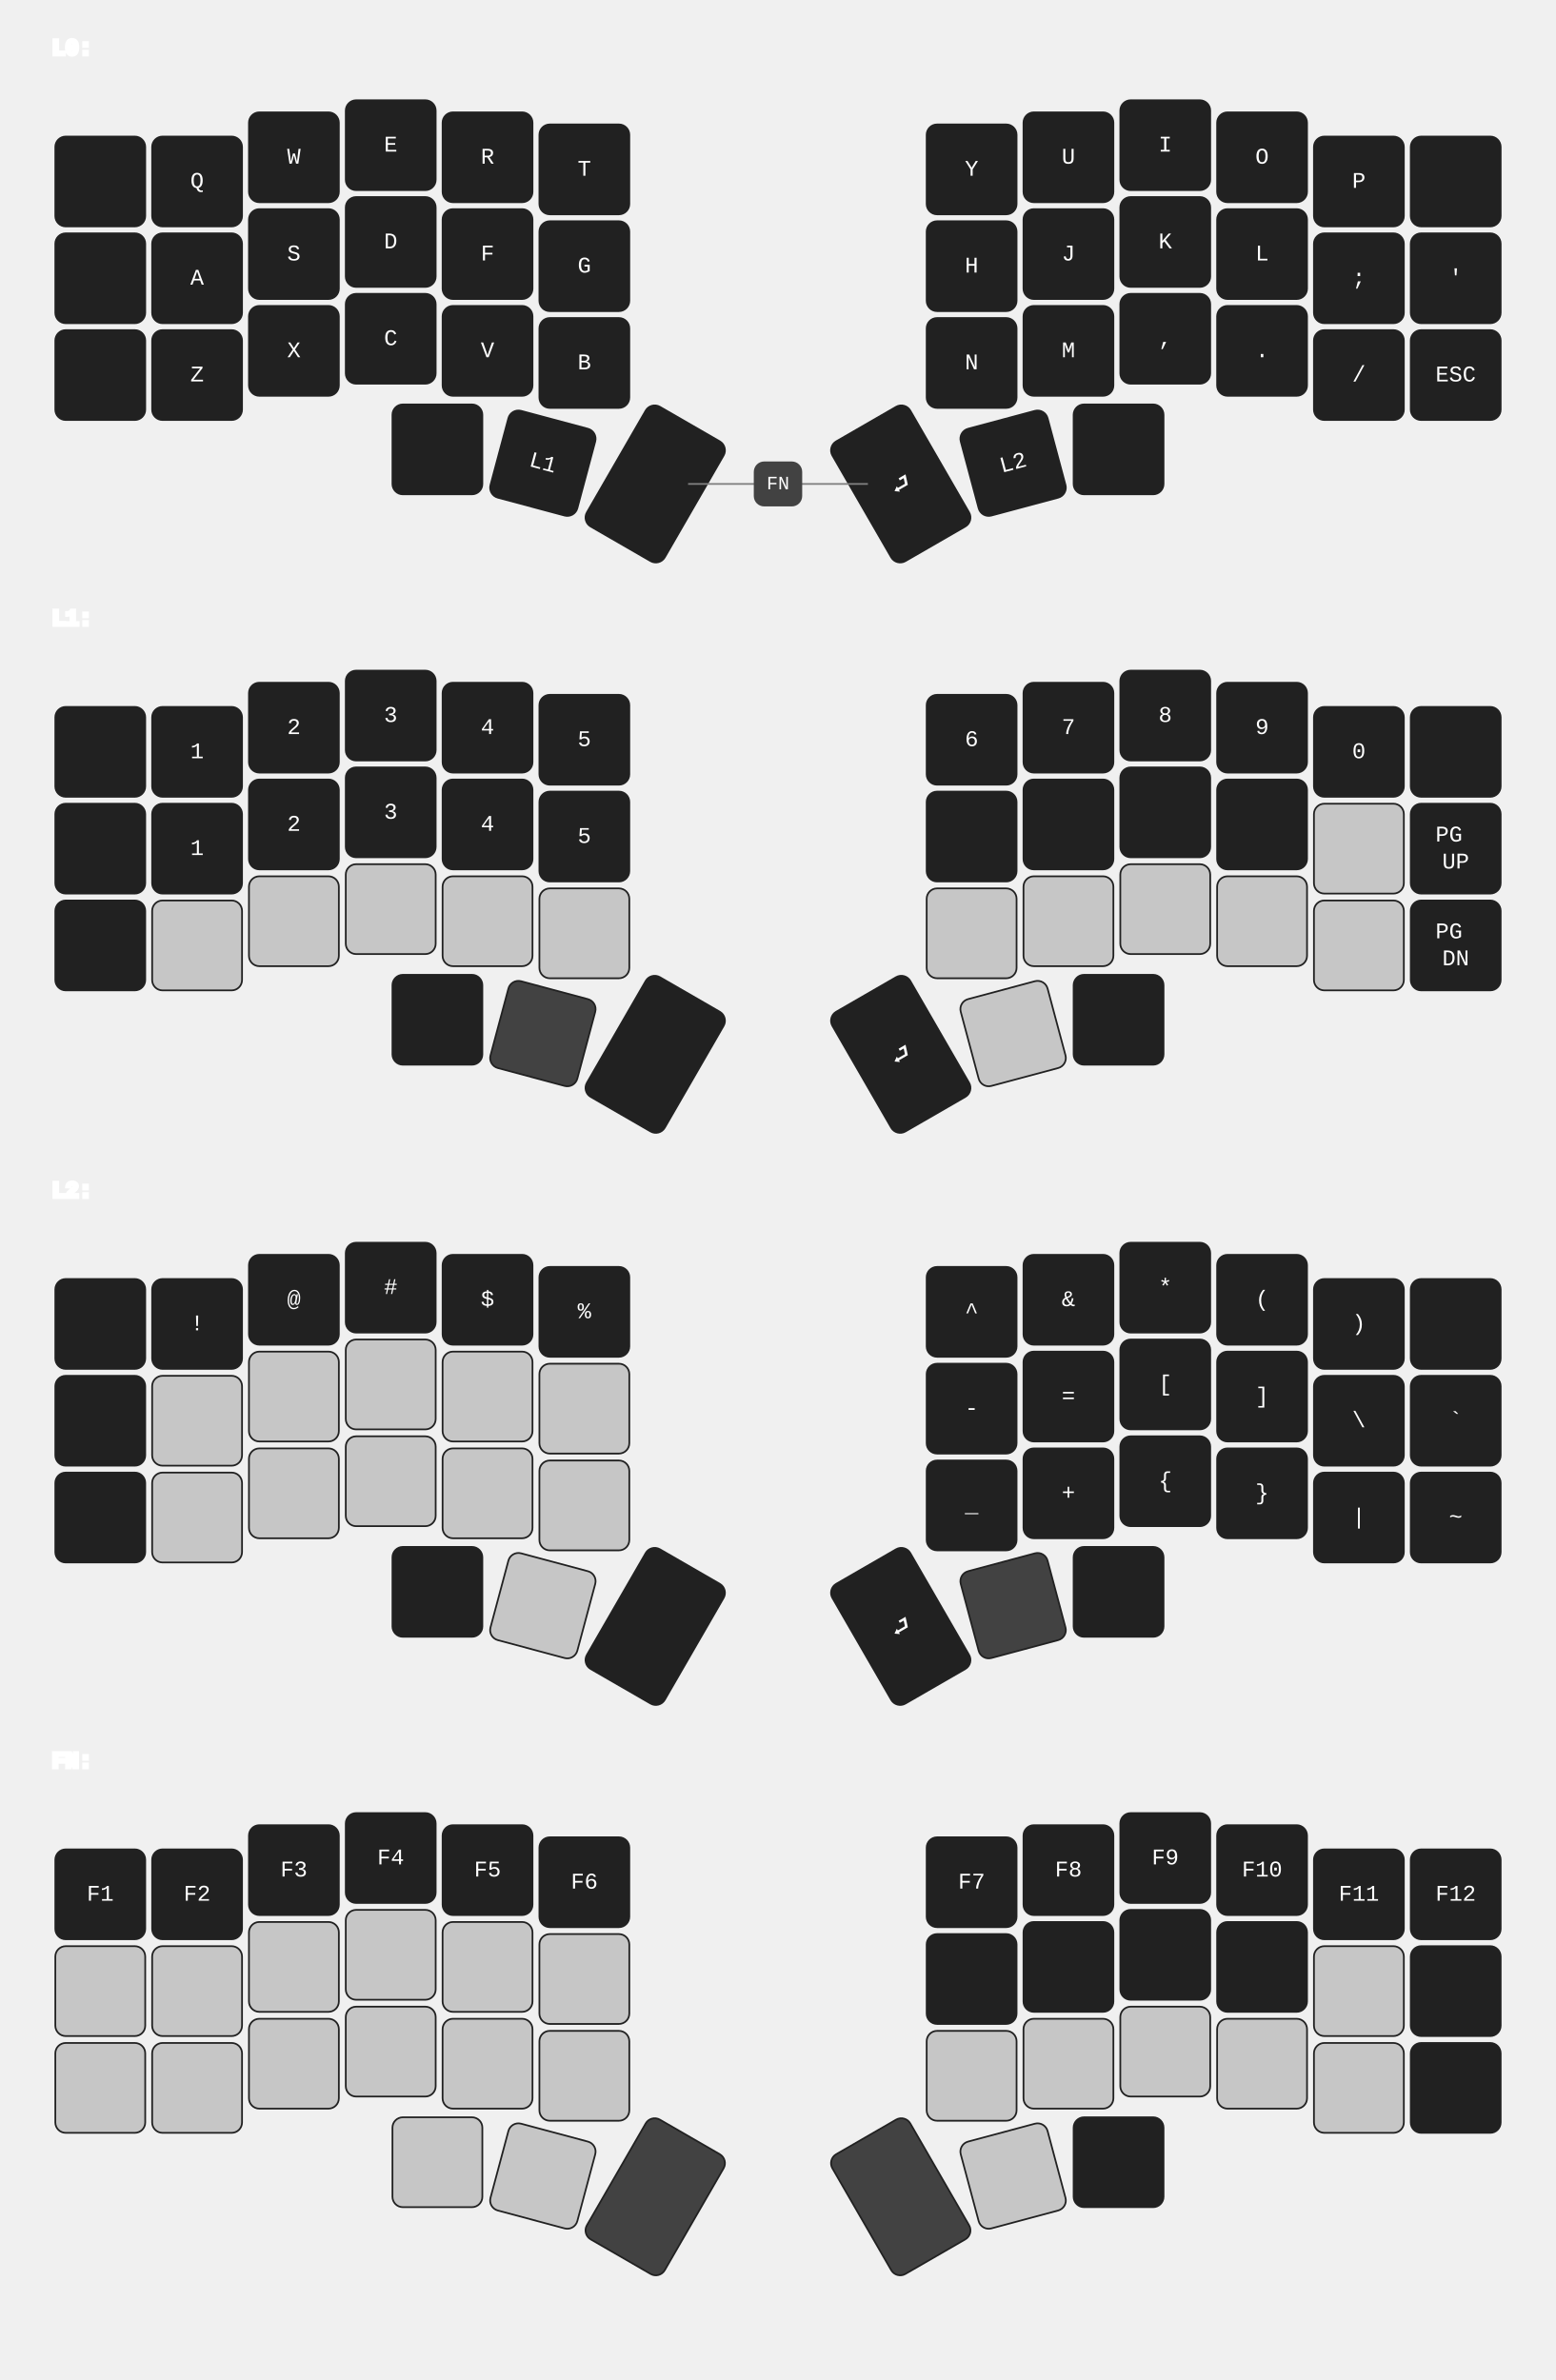
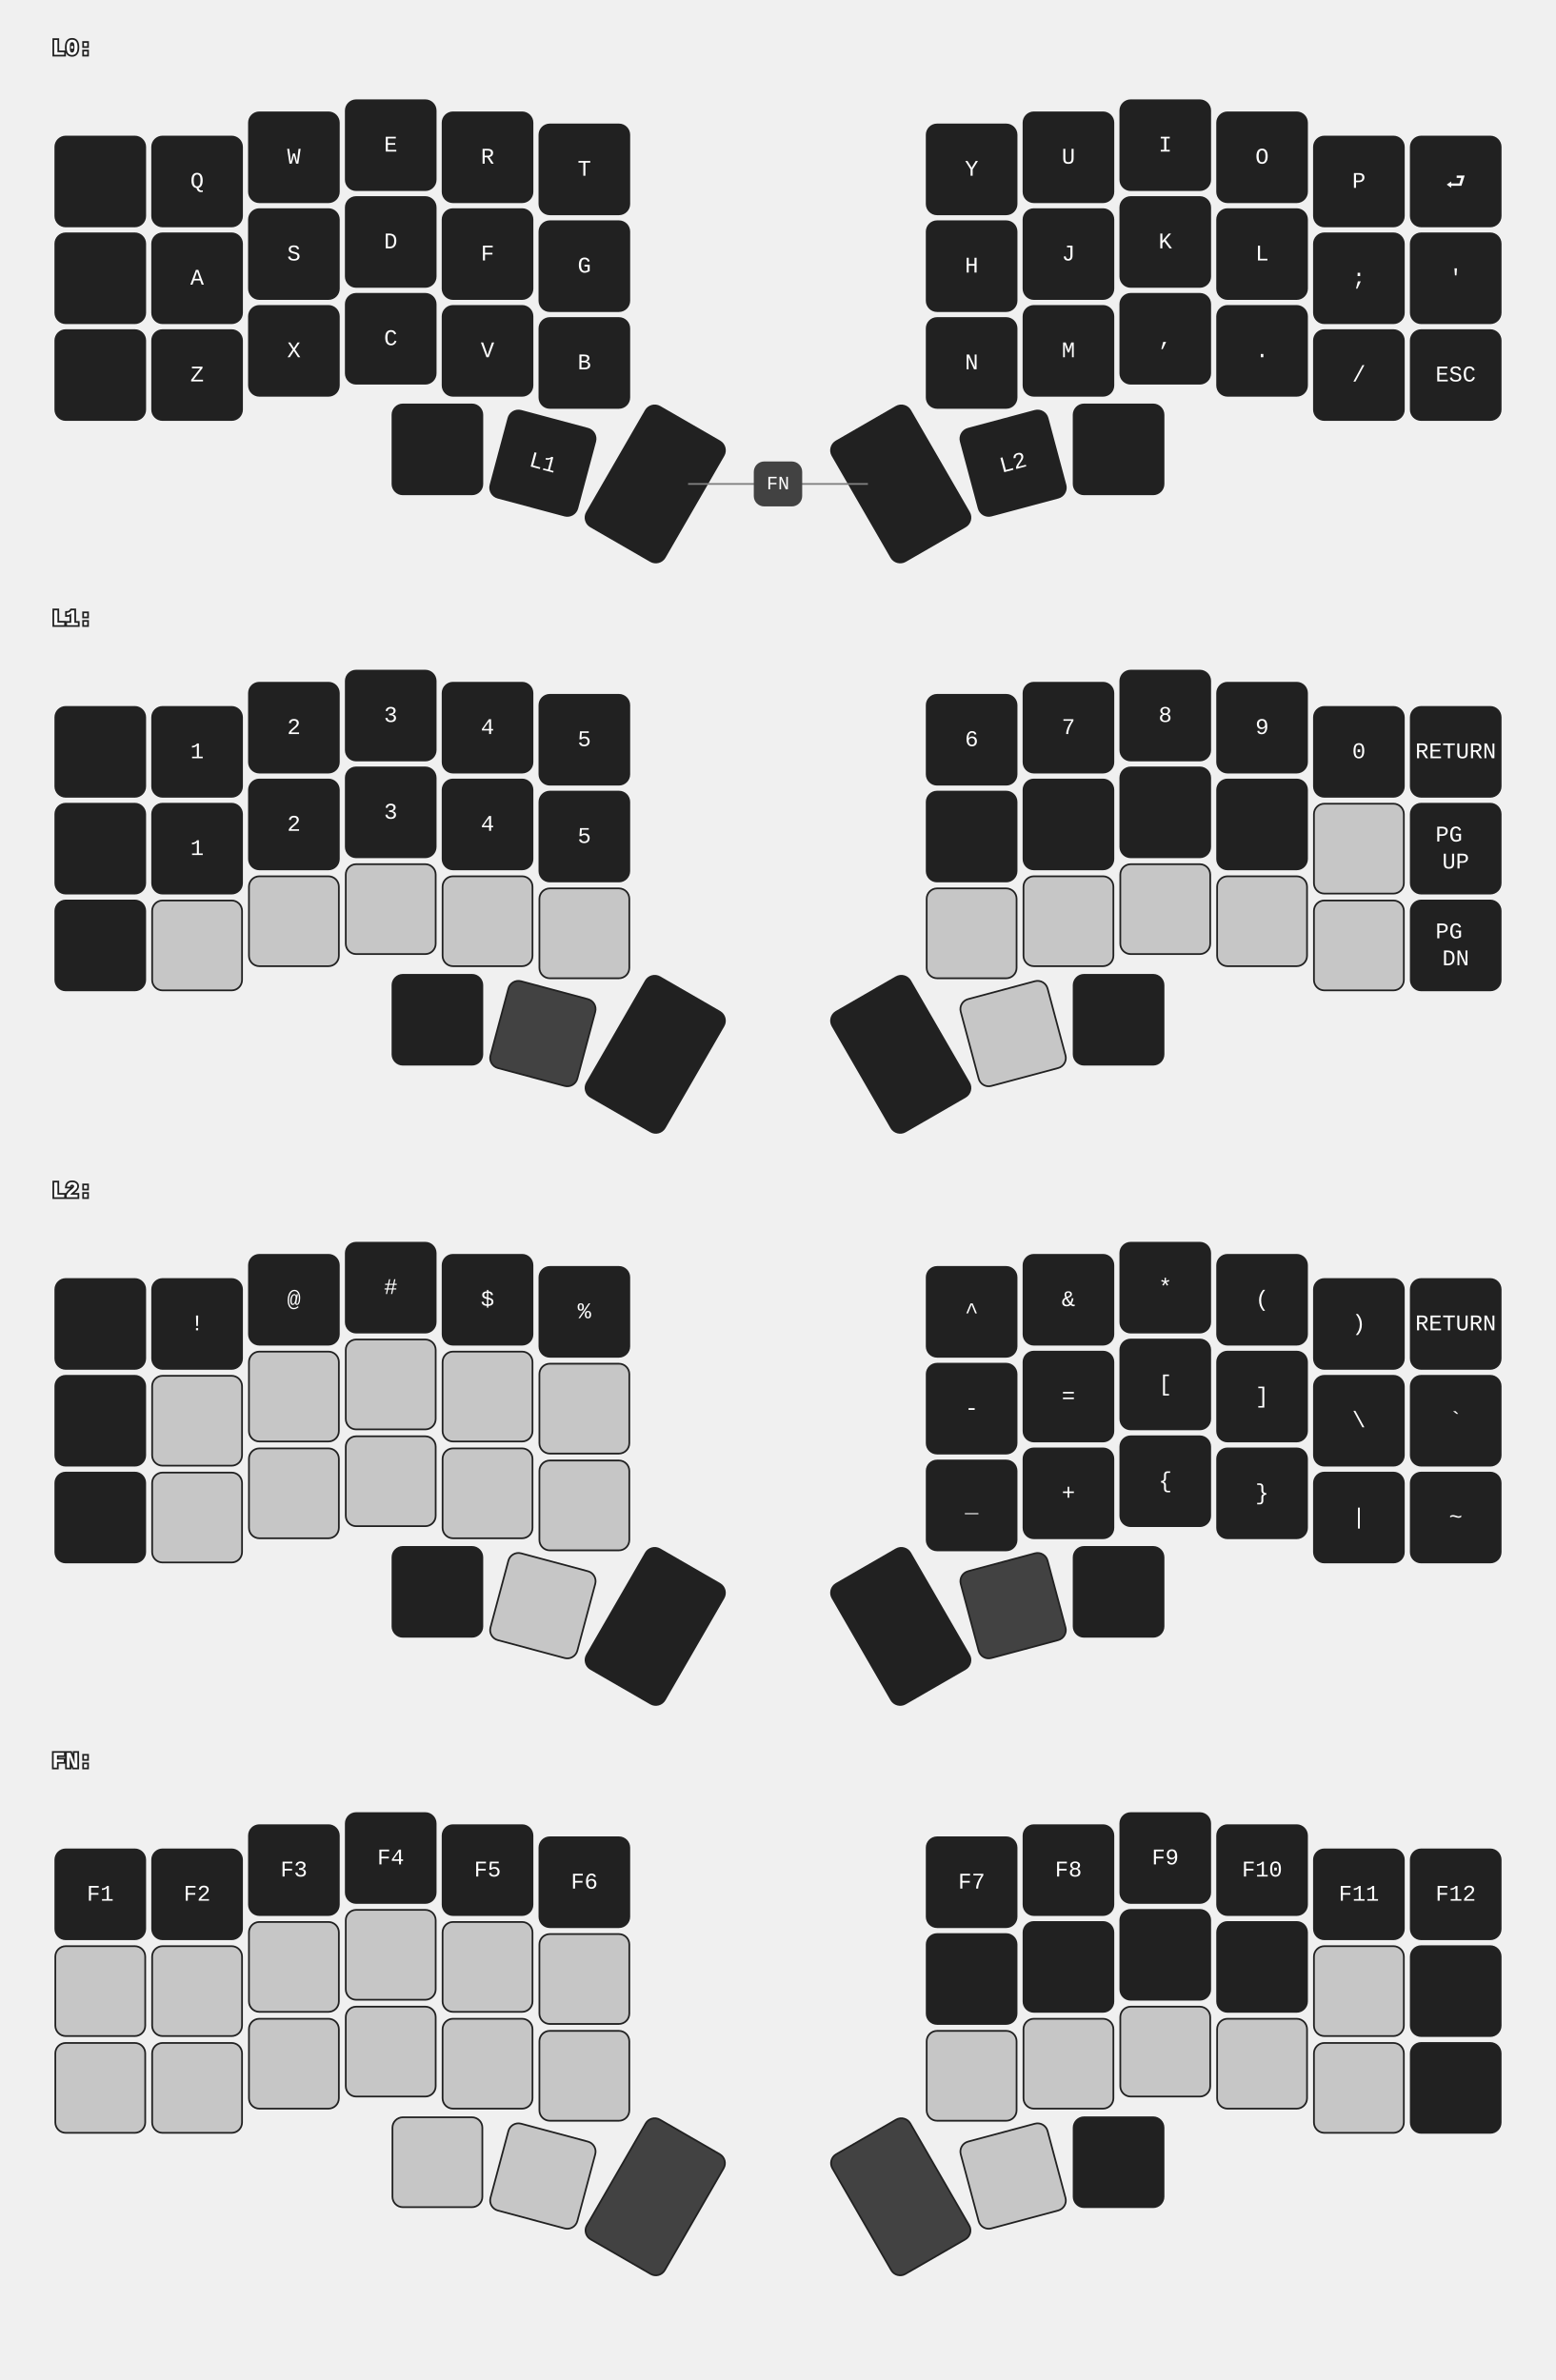
<svg xmlns="http://www.w3.org/2000/svg" xmlns:xlink="http://www.w3.org/1999/xlink" width="900" height="1377" viewBox="0 0 900 1377" class="keymap">
  <defs>/* start glyphs */
<svg id="mdi:apple-keyboard-command">
      <svg id="mdi-apple-keyboard-command" viewBox="0 0 24 24">
        <path d="M6,2A4,4 0 0,1 10,6V8H14V6A4,4 0 0,1 18,2A4,4 0 0,1 22,6A4,4 0 0,1 18,10H16V14H18A4,4 0 0,1 22,18A4,4 0 0,1 18,22A4,4 0 0,1 14,18V16H10V18A4,4 0 0,1 6,22A4,4 0 0,1 2,18A4,4 0 0,1 6,14H8V10H6A4,4 0 0,1 2,6A4,4 0 0,1 6,2M16,18A2,2 0 0,0 18,20A2,2 0 0,0 20,18A2,2 0 0,0 18,16H16V18M14,10H10V14H14V10M6,16A2,2 0 0,0 4,18A2,2 0 0,0 6,20A2,2 0 0,0 8,18V16H6M8,6A2,2 0 0,0 6,4A2,2 0 0,0 4,6A2,2 0 0,0 6,8H8V6M18,8A2,2 0 0,0 20,6A2,2 0 0,0 18,4A2,2 0 0,0 16,6V8H18Z" />
      </svg>
    </svg>
    <svg id="mdi:apple-keyboard-control">
      <svg id="mdi-apple-keyboard-control" viewBox="0 0 24 24">
        <path d="M19.78,11.78L18.36,13.19L12,6.83L5.64,13.19L4.22,11.78L12,4L19.78,11.78Z" />
      </svg>
    </svg>
    <svg id="mdi:apple-keyboard-option">
      <svg id="mdi-apple-keyboard-option" viewBox="0 0 24 24">
        <path d="M3,4H9.11L16.15,18H21V20H14.88L7.84,6H3V4M14,4H21V6H14V4Z" />
      </svg>
    </svg>
    <svg id="mdi:apple-keyboard-shift">
      <svg id="mdi-apple-keyboard-shift" viewBox="0 0 24 24">
        <path d="M15,18V12H17.17L12,6.83L6.83,12H9V18H15M12,4L22,14H17V20H7V14H2L12,4Z" />
      </svg>
    </svg>
    <svg id="mdi:arrow-down">
      <svg id="mdi-arrow-down" viewBox="0 0 24 24">
        <path d="M11,4H13V16L18.5,10.5L19.92,11.92L12,19.84L4.08,11.92L5.5,10.5L11,16V4Z" />
      </svg>
    </svg>
    <svg id="mdi:arrow-left">
      <svg id="mdi-arrow-left" viewBox="0 0 24 24">
        <path d="M20,11V13H8L13.5,18.5L12.08,19.92L4.16,12L12.08,4.08L13.5,5.5L8,11H20Z" />
      </svg>
    </svg>
    <svg id="mdi:arrow-right">
      <svg id="mdi-arrow-right" viewBox="0 0 24 24">
        <path d="M4,11V13H16L10.5,18.5L11.92,19.92L19.84,12L11.92,4.08L10.5,5.5L16,11H4Z" />
      </svg>
    </svg>
    <svg id="mdi:arrow-up">
      <svg id="mdi-arrow-up" viewBox="0 0 24 24">
        <path d="M13,20H11V8L5.5,13.5L4.08,12.08L12,4.16L19.92,12.08L18.5,13.5L13,8V20Z" />
      </svg>
    </svg>
    <svg id="mdi:backspace-outline">
      <svg id="mdi-backspace-outline" viewBox="0 0 24 24">
        <path d="M19,15.59L17.59,17L14,13.41L10.41,17L9,15.59L12.59,12L9,8.41L10.41,7L14,10.59L17.59,7L19,8.41L15.41,12L19,15.59M22,3A2,2 0 0,1 24,5V19A2,2 0 0,1 22,21H7C6.31,21 5.77,20.64 5.41,20.11L0,12L5.41,3.88C5.77,3.35 6.31,3 7,3H22M22,5H7L2.28,12L7,19H22V5Z" />
      </svg>
    </svg>
    <svg id="mdi:backspace-reverse-outline">
      <svg id="mdi-backspace-reverse-outline" viewBox="0 0 24 24">
        <path d="M5,15.59L6.41,17L10,13.41L13.59,17L15,15.59L11.41,12L15,8.41L13.59,7L10,10.59L6.41,7L5,8.41L8.59,12L5,15.59M2,3A2,2 0 0,0 0,5V19A2,2 0 0,0 2,21H17C17.69,21 18.23,20.64 18.59,20.11L24,12L18.59,3.88C18.23,3.35 17.69,3 17,3H2M2,5H17L21.72,12L17,19H2V5Z" />
      </svg>
    </svg>
    <svg id="mdi:bluetooth">
      <svg id="mdi-bluetooth" viewBox="0 0 24 24">
        <path d="M14.88,16.29L13,18.17V14.41M13,5.83L14.88,7.71L13,9.58M17.71,7.71L12,2H11V9.58L6.41,5L5,6.41L10.59,12L5,17.58L6.41,19L11,14.41V22H12L17.71,16.29L13.41,12L17.71,7.71Z" />
      </svg>
    </svg>
    <svg id="mdi:brightness-5">
      <svg id="mdi-brightness-5" viewBox="0 0 24 24">
        <path d="M12,18A6,6 0 0,1 6,12A6,6 0 0,1 12,6A6,6 0 0,1 18,12A6,6 0 0,1 12,18M20,15.31L23.31,12L20,8.69V4H15.31L12,0.69L8.69,4H4V8.69L0.69,12L4,15.31V20H8.69L12,23.31L15.31,20H20V15.31Z" />
      </svg>
    </svg>
    <svg id="mdi:brightness-7">
      <svg id="mdi-brightness-7" viewBox="0 0 24 24">
        <path d="M12,8A4,4 0 0,0 8,12A4,4 0 0,0 12,16A4,4 0 0,0 16,12A4,4 0 0,0 12,8M12,18A6,6 0 0,1 6,12A6,6 0 0,1 12,6A6,6 0 0,1 18,12A6,6 0 0,1 12,18M20,8.69V4H15.31L12,0.69L8.69,4H4V8.69L0.69,12L4,15.31V20H8.69L12,23.31L15.31,20H20V15.31L23.31,12L20,8.69Z" />
      </svg>
    </svg>
    <svg id="mdi:keyboard-space">
      <svg id="mdi-keyboard-space" viewBox="0 0 24 24">
        <path d="M3 15H5V19H19V15H21V19C21 20.1 20.1 21 19 21H5C3.9 21 3 20.1 3 19V15Z" />
      </svg>
    </svg>
    <svg id="mdi:keyboard-tab">
      <svg id="mdi-keyboard-tab" viewBox="0 0 24 24">
        <path d="M20,18H22V6H20M11.59,7.41L15.17,11H1V13H15.17L11.59,16.58L13,18L19,12L13,6L11.59,7.41Z" />
      </svg>
    </svg>
    <svg id="mdi:play-pause">
      <svg id="mdi-play-pause" viewBox="0 0 24 24">
        <path d="M3,5V19L11,12M13,19H16V5H13M18,5V19H21V5" />
      </svg>
    </svg>
    <svg id="mdi:skip-backward">
      <svg id="mdi-skip-backward" viewBox="0 0 24 24">
        <path d="M20,5V19L13,12M6,5V19H4V5M13,5V19L6,12" />
      </svg>
    </svg>
    <svg id="mdi:skip-forward">
      <svg id="mdi-skip-forward" viewBox="0 0 24 24">
        <path d="M4,5V19L11,12M18,5V19H20V5M11,5V19L18,12" />
      </svg>
    </svg>
    <svg id="mdi:toggle-switch">
      <svg id="mdi-toggle-switch" viewBox="0 0 24 24">
        <path d="M17,7H7A5,5 0 0,0 2,12A5,5 0 0,0 7,17H17A5,5 0 0,0 22,12A5,5 0 0,0 17,7M17,15A3,3 0 0,1 14,12A3,3 0 0,1 17,9A3,3 0 0,1 20,12A3,3 0 0,1 17,15Z" />
      </svg>
    </svg>
    <svg id="mdi:volume-minus">
      <svg id="mdi-volume-minus" viewBox="0 0 24 24">
        <path d="M3,9H7L12,4V20L7,15H3V9M14,11H22V13H14V11Z" />
      </svg>
    </svg>
    <svg id="mdi:volume-plus">
      <svg id="mdi-volume-plus" viewBox="0 0 24 24">
        <path d="M3,9H7L12,4V20L7,15H3V9M14,11H17V8H19V11H22V13H19V16H17V13H14V11Z" />
      </svg>
    </svg>
  </defs>/* end glyphs */
<style>/* inherit to force styles through use tags*/
svg path {
    fill: inherit;
}
/* font and background color specifications */
svg.keymap {
    font-family: Ubuntu Mono,SFMono-Regular,Consolas,Liberation Mono,Menlo,monospace;
    font-size: 13px;
    font-kerning: normal;
    text-rendering: optimizeLegibility;
    fill: #fff;
}

/* default key styling */
rect.key {
    fill: #212121;
    stroke: #212121;
    stroke-width: 1;
}

/* color accent for combo boxes */
rect.combo {
    fill: #424242;
}

/* color accent for held keys */
rect.held, rect.combo.held {
    fill: #424242;
}

/* color accent for ghost (optional) keys */
rect.ghost, rect.combo.ghost {
    fill: #ddd;
}

rect.trans {
  fill: rgba(33, 33, 33, 0.2)
}

text {
    text-anchor: middle;
    dominant-baseline: middle;
}

/* styling for layer labels */
text.label {
    font-weight: bold;
    text-anchor: start;
-     stroke: white;
+     stroke: #212121;
    stroke-width: 2;
    paint-order: stroke;
}

/* styling for combo tap, and key hold/shifted label text */
text.combo, text.hold, text.shifted {
    font-size: 11px;
}

text.hold {
    text-anchor: middle;
    dominant-baseline: auto;
}

text.shifted {
    text-anchor: middle;
    dominant-baseline: hanging;
}

/* styling for hold/shifted label text in combo box */
text.combo.hold, text.combo.shifted {
    font-size: 8px;
}

/* lighter symbol for transparent keys */
text.trans {
    fill: transparent;
}

/* styling for combo dendrons */
path.combo {
    stroke-width: 1;
    stroke: gray;
    fill: none;
}

/* Start Tabler Icons Cleanup */
/* cannot use height/width with glyphs */
.icon-tabler &gt; path {
    fill: inherit;
    stroke: inherit;
}
/* hide tabler's default box */
.icon-tabler &gt; path[stroke="none"][fill="none"] {
    visibility: collapse;
}
/* End Tabler Icons Cleanup */
</style>
  <g transform="translate(30, 0)" class="layer-L0">
    <text x="0" y="28" class="label">L0:</text>
    <g transform="translate(0, 56)">
      <g transform="translate(28, 49)" class="key keypos-0">
        <rect rx="6" ry="6" x="-26" y="-26" width="52" height="52" class="key" />
        <use href="#mdi:keyboard-tab" xlink:href="#mdi:keyboard-tab" x="-6" y="-6" height="13" width="13.0" class="key tap glyph mdi:keyboard-tab" />
      </g>
      <g transform="translate(84, 49)" class="key keypos-1">
        <rect rx="6" ry="6" x="-26" y="-26" width="52" height="52" class="key" />
        <text x="0" y="0" class="key tap">Q</text>
      </g>
      <g transform="translate(140, 35)" class="key keypos-2">
        <rect rx="6" ry="6" x="-26" y="-26" width="52" height="52" class="key" />
        <text x="0" y="0" class="key tap">W</text>
      </g>
      <g transform="translate(196, 28)" class="key keypos-3">
        <rect rx="6" ry="6" x="-26" y="-26" width="52" height="52" class="key" />
        <text x="0" y="0" class="key tap">E</text>
      </g>
      <g transform="translate(252, 35)" class="key keypos-4">
        <rect rx="6" ry="6" x="-26" y="-26" width="52" height="52" class="key" />
        <text x="0" y="0" class="key tap">R</text>
      </g>
      <g transform="translate(308, 42)" class="key keypos-5">
        <rect rx="6" ry="6" x="-26" y="-26" width="52" height="52" class="key" />
        <text x="0" y="0" class="key tap">T</text>
      </g>
      <g transform="translate(532, 42)" class="key keypos-6">
        <rect rx="6" ry="6" x="-26" y="-26" width="52" height="52" class="key" />
        <text x="0" y="0" class="key tap">Y</text>
      </g>
      <g transform="translate(588, 35)" class="key keypos-7">
        <rect rx="6" ry="6" x="-26" y="-26" width="52" height="52" class="key" />
        <text x="0" y="0" class="key tap">U</text>
      </g>
      <g transform="translate(644, 28)" class="key keypos-8">
        <rect rx="6" ry="6" x="-26" y="-26" width="52" height="52" class="key" />
        <text x="0" y="0" class="key tap">I</text>
      </g>
      <g transform="translate(700, 35)" class="key keypos-9">
        <rect rx="6" ry="6" x="-26" y="-26" width="52" height="52" class="key" />
        <text x="0" y="0" class="key tap">O</text>
      </g>
      <g transform="translate(756, 49)" class="key keypos-10">
        <rect rx="6" ry="6" x="-26" y="-26" width="52" height="52" class="key" />
        <text x="0" y="0" class="key tap">P</text>
      </g>
      <g transform="translate(812, 49)" class="key keypos-11">
        <rect rx="6" ry="6" x="-26" y="-26" width="52" height="52" class="key" />
-         <use href="#mdi:backspace-outline" xlink:href="#mdi:backspace-outline" x="-6" y="-6" height="13" width="13.0" class="key tap glyph mdi:backspace-outline" />
+         <text x="0" y="0" class="key tap">⮐</text>
      </g>
      <g transform="translate(28, 105)" class="key keypos-12">
        <rect rx="6" ry="6" x="-26" y="-26" width="52" height="52" class="key" />
        <use href="#mdi:apple-keyboard-control" xlink:href="#mdi:apple-keyboard-control" x="-6" y="-6" height="13" width="13.0" class="key tap glyph mdi:apple-keyboard-control" />
      </g>
      <g transform="translate(84, 105)" class="key keypos-13">
        <rect rx="6" ry="6" x="-26" y="-26" width="52" height="52" class="key" />
        <text x="0" y="0" class="key tap">A</text>
      </g>
      <g transform="translate(140, 91)" class="key keypos-14">
        <rect rx="6" ry="6" x="-26" y="-26" width="52" height="52" class="key" />
        <text x="0" y="0" class="key tap">S</text>
      </g>
      <g transform="translate(196, 84)" class="key keypos-15">
        <rect rx="6" ry="6" x="-26" y="-26" width="52" height="52" class="key" />
        <text x="0" y="0" class="key tap">D</text>
      </g>
      <g transform="translate(252, 91)" class="key keypos-16">
        <rect rx="6" ry="6" x="-26" y="-26" width="52" height="52" class="key" />
        <text x="0" y="0" class="key tap">F</text>
      </g>
      <g transform="translate(308, 98)" class="key keypos-17">
        <rect rx="6" ry="6" x="-26" y="-26" width="52" height="52" class="key" />
        <text x="0" y="0" class="key tap">G</text>
      </g>
      <g transform="translate(532, 98)" class="key keypos-18">
        <rect rx="6" ry="6" x="-26" y="-26" width="52" height="52" class="key" />
        <text x="0" y="0" class="key tap">H</text>
      </g>
      <g transform="translate(588, 91)" class="key keypos-19">
        <rect rx="6" ry="6" x="-26" y="-26" width="52" height="52" class="key" />
        <text x="0" y="0" class="key tap">J</text>
      </g>
      <g transform="translate(644, 84)" class="key keypos-20">
        <rect rx="6" ry="6" x="-26" y="-26" width="52" height="52" class="key" />
        <text x="0" y="0" class="key tap">K</text>
      </g>
      <g transform="translate(700, 91)" class="key keypos-21">
        <rect rx="6" ry="6" x="-26" y="-26" width="52" height="52" class="key" />
        <text x="0" y="0" class="key tap">L</text>
      </g>
      <g transform="translate(756, 105)" class="key keypos-22">
        <rect rx="6" ry="6" x="-26" y="-26" width="52" height="52" class="key" />
        <text x="0" y="0" class="key tap">;</text>
      </g>
      <g transform="translate(812, 105)" class="key keypos-23">
        <rect rx="6" ry="6" x="-26" y="-26" width="52" height="52" class="key" />
        <text x="0" y="0" class="key tap">'</text>
      </g>
      <g transform="translate(28, 161)" class="key keypos-24">
        <rect rx="6" ry="6" x="-26" y="-26" width="52" height="52" class="key" />
        <use href="#mdi:apple-keyboard-shift" xlink:href="#mdi:apple-keyboard-shift" x="-6" y="-6" height="13" width="13.0" class="key tap glyph mdi:apple-keyboard-shift" />
      </g>
      <g transform="translate(84, 161)" class="key keypos-25">
        <rect rx="6" ry="6" x="-26" y="-26" width="52" height="52" class="key" />
        <text x="0" y="0" class="key tap">Z</text>
      </g>
      <g transform="translate(140, 147)" class="key keypos-26">
        <rect rx="6" ry="6" x="-26" y="-26" width="52" height="52" class="key" />
        <text x="0" y="0" class="key tap">X</text>
      </g>
      <g transform="translate(196, 140)" class="key keypos-27">
        <rect rx="6" ry="6" x="-26" y="-26" width="52" height="52" class="key" />
        <text x="0" y="0" class="key tap">C</text>
      </g>
      <g transform="translate(252, 147)" class="key keypos-28">
        <rect rx="6" ry="6" x="-26" y="-26" width="52" height="52" class="key" />
        <text x="0" y="0" class="key tap">V</text>
      </g>
      <g transform="translate(308, 154)" class="key keypos-29">
        <rect rx="6" ry="6" x="-26" y="-26" width="52" height="52" class="key" />
        <text x="0" y="0" class="key tap">B</text>
      </g>
      <g transform="translate(532, 154)" class="key keypos-30">
        <rect rx="6" ry="6" x="-26" y="-26" width="52" height="52" class="key" />
        <text x="0" y="0" class="key tap">N</text>
      </g>
      <g transform="translate(588, 147)" class="key keypos-31">
        <rect rx="6" ry="6" x="-26" y="-26" width="52" height="52" class="key" />
        <text x="0" y="0" class="key tap">M</text>
      </g>
      <g transform="translate(644, 140)" class="key keypos-32">
        <rect rx="6" ry="6" x="-26" y="-26" width="52" height="52" class="key" />
        <text x="0" y="0" class="key tap">,</text>
      </g>
      <g transform="translate(700, 147)" class="key keypos-33">
        <rect rx="6" ry="6" x="-26" y="-26" width="52" height="52" class="key" />
        <text x="0" y="0" class="key tap">.</text>
      </g>
      <g transform="translate(756, 161)" class="key keypos-34">
        <rect rx="6" ry="6" x="-26" y="-26" width="52" height="52" class="key" />
        <text x="0" y="0" class="key tap">/</text>
      </g>
      <g transform="translate(812, 161)" class="key keypos-35">
        <rect rx="6" ry="6" x="-26" y="-26" width="52" height="52" class="key" />
        <text x="0" y="0" class="key tap">ESC</text>
      </g>
      <g transform="translate(223, 204)" class="key keypos-36">
        <rect rx="6" ry="6" x="-26" y="-26" width="52" height="52" class="key" />
        <use href="#mdi:apple-keyboard-command" xlink:href="#mdi:apple-keyboard-command" x="-6" y="-6" height="13" width="13.0" class="key tap glyph mdi:apple-keyboard-command" />
      </g>
      <g transform="translate(284, 212) rotate(15.0)" class="key keypos-37">
        <rect rx="6" ry="6" x="-26" y="-26" width="52" height="52" class="key" />
        <text x="0" y="0" class="key tap">L1</text>
      </g>
      <g transform="translate(349, 224) rotate(30.0)" class="key keypos-38">
        <rect rx="6" ry="6" x="-26" y="-40" width="52" height="80" class="key" />
        <use href="#mdi:keyboard-space" xlink:href="#mdi:keyboard-space" x="-6" y="-6" height="13" width="13.0" class="key tap glyph mdi:keyboard-space" />
      </g>
      <g transform="translate(491, 224) rotate(-30.0)" class="key keypos-39">
        <rect rx="6" ry="6" x="-26" y="-40" width="52" height="80" class="key" />
-         <text x="0" y="0" class="key tap">⮐</text>
+         <use href="#mdi:backspace-outline" xlink:href="#mdi:backspace-outline" x="-6" y="-6" height="13" width="13.0" class="key tap glyph mdi:backspace-outline" />
      </g>
      <g transform="translate(556, 212) rotate(-15.0)" class="key keypos-40">
        <rect rx="6" ry="6" x="-26" y="-26" width="52" height="52" class="key" />
        <text x="0" y="0" class="key tap">L2</text>
      </g>
      <g transform="translate(617, 204)" class="key keypos-41">
        <rect rx="6" ry="6" x="-26" y="-26" width="52" height="52" class="key" />
        <use href="#mdi:apple-keyboard-option" xlink:href="#mdi:apple-keyboard-option" x="-6" y="-6" height="13" width="13.0" class="key tap glyph mdi:apple-keyboard-option" />
      </g>
      <g class="combo combopos-0">
        <path d="M420,224 l-52,0" class="combo" />
        <path d="M420,224 l52,0" class="combo" />
        <rect rx="6" ry="6" x="406" y="211" width="28" height="26" class="combo" />
        <text x="420" y="224" class="combo tap">FN</text>
      </g>
    </g>
  </g>
  <g transform="translate(30, 330)" class="layer-L1">
    <text x="0" y="28" class="label">L1:</text>
    <g transform="translate(0, 56)">
      <g transform="translate(28, 49)" class="key keypos-0">
        <rect rx="6" ry="6" x="-26" y="-26" width="52" height="52" class="key" />
        <use href="#mdi:keyboard-tab" xlink:href="#mdi:keyboard-tab" x="-6" y="-6" height="13" width="13.0" class="key tap glyph mdi:keyboard-tab" />
      </g>
      <g transform="translate(84, 49)" class="key keypos-1">
        <rect rx="6" ry="6" x="-26" y="-26" width="52" height="52" class="key" />
        <text x="0" y="0" class="key tap">1</text>
      </g>
      <g transform="translate(140, 35)" class="key keypos-2">
        <rect rx="6" ry="6" x="-26" y="-26" width="52" height="52" class="key" />
        <text x="0" y="0" class="key tap">2</text>
      </g>
      <g transform="translate(196, 28)" class="key keypos-3">
        <rect rx="6" ry="6" x="-26" y="-26" width="52" height="52" class="key" />
        <text x="0" y="0" class="key tap">3</text>
      </g>
      <g transform="translate(252, 35)" class="key keypos-4">
        <rect rx="6" ry="6" x="-26" y="-26" width="52" height="52" class="key" />
        <text x="0" y="0" class="key tap">4</text>
      </g>
      <g transform="translate(308, 42)" class="key keypos-5">
        <rect rx="6" ry="6" x="-26" y="-26" width="52" height="52" class="key" />
        <text x="0" y="0" class="key tap">5</text>
      </g>
      <g transform="translate(532, 42)" class="key keypos-6">
        <rect rx="6" ry="6" x="-26" y="-26" width="52" height="52" class="key" />
        <text x="0" y="0" class="key tap">6</text>
      </g>
      <g transform="translate(588, 35)" class="key keypos-7">
        <rect rx="6" ry="6" x="-26" y="-26" width="52" height="52" class="key" />
        <text x="0" y="0" class="key tap">7</text>
      </g>
      <g transform="translate(644, 28)" class="key keypos-8">
        <rect rx="6" ry="6" x="-26" y="-26" width="52" height="52" class="key" />
        <text x="0" y="0" class="key tap">8</text>
      </g>
      <g transform="translate(700, 35)" class="key keypos-9">
        <rect rx="6" ry="6" x="-26" y="-26" width="52" height="52" class="key" />
        <text x="0" y="0" class="key tap">9</text>
      </g>
      <g transform="translate(756, 49)" class="key keypos-10">
        <rect rx="6" ry="6" x="-26" y="-26" width="52" height="52" class="key" />
        <text x="0" y="0" class="key tap">0</text>
      </g>
      <g transform="translate(812, 49)" class="key keypos-11">
        <rect rx="6" ry="6" x="-26" y="-26" width="52" height="52" class="key" />
-         <use href="#mdi:backspace-outline" xlink:href="#mdi:backspace-outline" x="-6" y="-6" height="13" width="13.0" class="key tap glyph mdi:backspace-outline" />
+         <text x="0" y="0" class="key tap">RETURN</text>
      </g>
      <g transform="translate(28, 105)" class="key keypos-12">
        <rect rx="6" ry="6" x="-26" y="-26" width="52" height="52" class="key" />
        <use href="#mdi:toggle-switch" xlink:href="#mdi:toggle-switch" x="-6" y="-6" height="13" width="13.0" class="key tap glyph mdi:toggle-switch" />
        <use href="#mdi:bluetooth" xlink:href="#mdi:bluetooth" x="-5" y="-24" height="10" width="10.0" class="key shifted glyph mdi:bluetooth" />
      </g>
      <g transform="translate(84, 105)" class="key keypos-13">
        <rect rx="6" ry="6" x="-26" y="-26" width="52" height="52" class="key" />
        <text x="0" y="0" class="key tap">1</text>
        <use href="#mdi:bluetooth" xlink:href="#mdi:bluetooth" x="-5" y="-24" height="10" width="10.0" class="key shifted glyph mdi:bluetooth" />
      </g>
      <g transform="translate(140, 91)" class="key keypos-14">
        <rect rx="6" ry="6" x="-26" y="-26" width="52" height="52" class="key" />
        <text x="0" y="0" class="key tap">2</text>
        <use href="#mdi:bluetooth" xlink:href="#mdi:bluetooth" x="-5" y="-24" height="10" width="10.0" class="key shifted glyph mdi:bluetooth" />
      </g>
      <g transform="translate(196, 84)" class="key keypos-15">
        <rect rx="6" ry="6" x="-26" y="-26" width="52" height="52" class="key" />
        <text x="0" y="0" class="key tap">3</text>
        <use href="#mdi:bluetooth" xlink:href="#mdi:bluetooth" x="-5" y="-24" height="10" width="10.0" class="key shifted glyph mdi:bluetooth" />
      </g>
      <g transform="translate(252, 91)" class="key keypos-16">
        <rect rx="6" ry="6" x="-26" y="-26" width="52" height="52" class="key" />
        <text x="0" y="0" class="key tap">4</text>
        <use href="#mdi:bluetooth" xlink:href="#mdi:bluetooth" x="-5" y="-24" height="10" width="10.0" class="key shifted glyph mdi:bluetooth" />
      </g>
      <g transform="translate(308, 98)" class="key keypos-17">
        <rect rx="6" ry="6" x="-26" y="-26" width="52" height="52" class="key" />
        <text x="0" y="0" class="key tap">5</text>
        <use href="#mdi:bluetooth" xlink:href="#mdi:bluetooth" x="-5" y="-24" height="10" width="10.0" class="key shifted glyph mdi:bluetooth" />
      </g>
      <g transform="translate(532, 98)" class="key keypos-18">
        <rect rx="6" ry="6" x="-26" y="-26" width="52" height="52" class="key" />
        <use href="#mdi:arrow-left" xlink:href="#mdi:arrow-left" x="-6" y="-6" height="13" width="13.0" class="key tap glyph mdi:arrow-left" />
      </g>
      <g transform="translate(588, 91)" class="key keypos-19">
        <rect rx="6" ry="6" x="-26" y="-26" width="52" height="52" class="key" />
        <use href="#mdi:arrow-down" xlink:href="#mdi:arrow-down" x="-6" y="-6" height="13" width="13.0" class="key tap glyph mdi:arrow-down" />
      </g>
      <g transform="translate(644, 84)" class="key keypos-20">
        <rect rx="6" ry="6" x="-26" y="-26" width="52" height="52" class="key" />
        <use href="#mdi:arrow-up" xlink:href="#mdi:arrow-up" x="-6" y="-6" height="13" width="13.0" class="key tap glyph mdi:arrow-up" />
      </g>
      <g transform="translate(700, 91)" class="key keypos-21">
        <rect rx="6" ry="6" x="-26" y="-26" width="52" height="52" class="key" />
        <use href="#mdi:arrow-right" xlink:href="#mdi:arrow-right" x="-6" y="-6" height="13" width="13.0" class="key tap glyph mdi:arrow-right" />
      </g>
      <g transform="translate(756, 105)" class="key trans keypos-22">
        <rect rx="6" ry="6" x="-26" y="-26" width="52" height="52" class="key trans" />
        <text x="0" y="0" class="key trans tap">▽</text>
      </g>
      <g transform="translate(812, 105)" class="key keypos-23">
        <rect rx="6" ry="6" x="-26" y="-26" width="52" height="52" class="key" />
        <text x="0" y="0" class="key tap">
          <tspan x="0" dy="-0.6em">PG</tspan>
          <tspan x="0" dy="1.2em">UP</tspan>
        </text>
      </g>
      <g transform="translate(28, 161)" class="key keypos-24">
        <rect rx="6" ry="6" x="-26" y="-26" width="52" height="52" class="key" />
        <use href="#mdi:apple-keyboard-shift" xlink:href="#mdi:apple-keyboard-shift" x="-6" y="-6" height="13" width="13.0" class="key tap glyph mdi:apple-keyboard-shift" />
      </g>
      <g transform="translate(84, 161)" class="key trans keypos-25">
        <rect rx="6" ry="6" x="-26" y="-26" width="52" height="52" class="key trans" />
        <text x="0" y="0" class="key trans tap">▽</text>
      </g>
      <g transform="translate(140, 147)" class="key trans keypos-26">
        <rect rx="6" ry="6" x="-26" y="-26" width="52" height="52" class="key trans" />
        <text x="0" y="0" class="key trans tap">▽</text>
      </g>
      <g transform="translate(196, 140)" class="key trans keypos-27">
        <rect rx="6" ry="6" x="-26" y="-26" width="52" height="52" class="key trans" />
        <text x="0" y="0" class="key trans tap">▽</text>
      </g>
      <g transform="translate(252, 147)" class="key trans keypos-28">
        <rect rx="6" ry="6" x="-26" y="-26" width="52" height="52" class="key trans" />
        <text x="0" y="0" class="key trans tap">▽</text>
      </g>
      <g transform="translate(308, 154)" class="key trans keypos-29">
        <rect rx="6" ry="6" x="-26" y="-26" width="52" height="52" class="key trans" />
        <text x="0" y="0" class="key trans tap">▽</text>
      </g>
      <g transform="translate(532, 154)" class="key trans keypos-30">
        <rect rx="6" ry="6" x="-26" y="-26" width="52" height="52" class="key trans" />
        <text x="0" y="0" class="key trans tap">▽</text>
      </g>
      <g transform="translate(588, 147)" class="key trans keypos-31">
        <rect rx="6" ry="6" x="-26" y="-26" width="52" height="52" class="key trans" />
        <text x="0" y="0" class="key trans tap">▽</text>
      </g>
      <g transform="translate(644, 140)" class="key trans keypos-32">
        <rect rx="6" ry="6" x="-26" y="-26" width="52" height="52" class="key trans" />
        <text x="0" y="0" class="key trans tap">▽</text>
      </g>
      <g transform="translate(700, 147)" class="key trans keypos-33">
        <rect rx="6" ry="6" x="-26" y="-26" width="52" height="52" class="key trans" />
        <text x="0" y="0" class="key trans tap">▽</text>
      </g>
      <g transform="translate(756, 161)" class="key trans keypos-34">
        <rect rx="6" ry="6" x="-26" y="-26" width="52" height="52" class="key trans" />
        <text x="0" y="0" class="key trans tap">▽</text>
      </g>
      <g transform="translate(812, 161)" class="key keypos-35">
        <rect rx="6" ry="6" x="-26" y="-26" width="52" height="52" class="key" />
        <text x="0" y="0" class="key tap">
          <tspan x="0" dy="-0.6em">PG</tspan>
          <tspan x="0" dy="1.2em">DN</tspan>
        </text>
      </g>
      <g transform="translate(223, 204)" class="key keypos-36">
        <rect rx="6" ry="6" x="-26" y="-26" width="52" height="52" class="key" />
        <use href="#mdi:apple-keyboard-command" xlink:href="#mdi:apple-keyboard-command" x="-6" y="-6" height="13" width="13.0" class="key tap glyph mdi:apple-keyboard-command" />
      </g>
      <g transform="translate(284, 212) rotate(15.0)" class="key held keypos-37">
        <rect rx="6" ry="6" x="-26" y="-26" width="52" height="52" class="key held" />
      </g>
      <g transform="translate(349, 224) rotate(30.0)" class="key keypos-38">
        <rect rx="6" ry="6" x="-26" y="-40" width="52" height="80" class="key" />
        <use href="#mdi:keyboard-space" xlink:href="#mdi:keyboard-space" x="-6" y="-6" height="13" width="13.0" class="key tap glyph mdi:keyboard-space" />
      </g>
      <g transform="translate(491, 224) rotate(-30.0)" class="key keypos-39">
        <rect rx="6" ry="6" x="-26" y="-40" width="52" height="80" class="key" />
-         <text x="0" y="0" class="key tap">⮐</text>
+         <use href="#mdi:backspace-outline" xlink:href="#mdi:backspace-outline" x="-6" y="-6" height="13" width="13.0" class="key tap glyph mdi:backspace-outline" />
      </g>
      <g transform="translate(556, 212) rotate(-15.0)" class="key trans keypos-40">
        <rect rx="6" ry="6" x="-26" y="-26" width="52" height="52" class="key trans" />
        <text x="0" y="0" class="key trans tap">▽</text>
      </g>
      <g transform="translate(617, 204)" class="key keypos-41">
        <rect rx="6" ry="6" x="-26" y="-26" width="52" height="52" class="key" />
        <use href="#mdi:apple-keyboard-option" xlink:href="#mdi:apple-keyboard-option" x="-6" y="-6" height="13" width="13.0" class="key tap glyph mdi:apple-keyboard-option" />
      </g>
    </g>
  </g>
  <g transform="translate(30, 661)" class="layer-L2">
    <text x="0" y="28" class="label">L2:</text>
    <g transform="translate(0, 56)">
      <g transform="translate(28, 49)" class="key keypos-0">
        <rect rx="6" ry="6" x="-26" y="-26" width="52" height="52" class="key" />
        <use href="#mdi:keyboard-tab" xlink:href="#mdi:keyboard-tab" x="-6" y="-6" height="13" width="13.0" class="key tap glyph mdi:keyboard-tab" />
      </g>
      <g transform="translate(84, 49)" class="key keypos-1">
        <rect rx="6" ry="6" x="-26" y="-26" width="52" height="52" class="key" />
        <text x="0" y="0" class="key tap">!</text>
      </g>
      <g transform="translate(140, 35)" class="key keypos-2">
        <rect rx="6" ry="6" x="-26" y="-26" width="52" height="52" class="key" />
        <text x="0" y="0" class="key tap">@</text>
      </g>
      <g transform="translate(196, 28)" class="key keypos-3">
        <rect rx="6" ry="6" x="-26" y="-26" width="52" height="52" class="key" />
        <text x="0" y="0" class="key tap">#</text>
      </g>
      <g transform="translate(252, 35)" class="key keypos-4">
        <rect rx="6" ry="6" x="-26" y="-26" width="52" height="52" class="key" />
        <text x="0" y="0" class="key tap">$</text>
      </g>
      <g transform="translate(308, 42)" class="key keypos-5">
        <rect rx="6" ry="6" x="-26" y="-26" width="52" height="52" class="key" />
        <text x="0" y="0" class="key tap">%</text>
      </g>
      <g transform="translate(532, 42)" class="key keypos-6">
        <rect rx="6" ry="6" x="-26" y="-26" width="52" height="52" class="key" />
        <text x="0" y="0" class="key tap">^</text>
      </g>
      <g transform="translate(588, 35)" class="key keypos-7">
        <rect rx="6" ry="6" x="-26" y="-26" width="52" height="52" class="key" />
        <text x="0" y="0" class="key tap">&amp;</text>
      </g>
      <g transform="translate(644, 28)" class="key keypos-8">
        <rect rx="6" ry="6" x="-26" y="-26" width="52" height="52" class="key" />
        <text x="0" y="0" class="key tap">*</text>
      </g>
      <g transform="translate(700, 35)" class="key keypos-9">
        <rect rx="6" ry="6" x="-26" y="-26" width="52" height="52" class="key" />
        <text x="0" y="0" class="key tap">(</text>
      </g>
      <g transform="translate(756, 49)" class="key keypos-10">
        <rect rx="6" ry="6" x="-26" y="-26" width="52" height="52" class="key" />
        <text x="0" y="0" class="key tap">)</text>
      </g>
      <g transform="translate(812, 49)" class="key keypos-11">
        <rect rx="6" ry="6" x="-26" y="-26" width="52" height="52" class="key" />
-         <use href="#mdi:backspace-reverse-outline" xlink:href="#mdi:backspace-reverse-outline" x="-6" y="-6" height="13" width="13.0" class="key tap glyph mdi:backspace-reverse-outline" />
+         <text x="0" y="0" class="key tap">RETURN</text>
      </g>
      <g transform="translate(28, 105)" class="key keypos-12">
        <rect rx="6" ry="6" x="-26" y="-26" width="52" height="52" class="key" />
        <use href="#mdi:apple-keyboard-control" xlink:href="#mdi:apple-keyboard-control" x="-6" y="-6" height="13" width="13.0" class="key tap glyph mdi:apple-keyboard-control" />
      </g>
      <g transform="translate(84, 105)" class="key trans keypos-13">
        <rect rx="6" ry="6" x="-26" y="-26" width="52" height="52" class="key trans" />
        <text x="0" y="0" class="key trans tap">▽</text>
      </g>
      <g transform="translate(140, 91)" class="key trans keypos-14">
        <rect rx="6" ry="6" x="-26" y="-26" width="52" height="52" class="key trans" />
        <text x="0" y="0" class="key trans tap">▽</text>
      </g>
      <g transform="translate(196, 84)" class="key trans keypos-15">
        <rect rx="6" ry="6" x="-26" y="-26" width="52" height="52" class="key trans" />
        <text x="0" y="0" class="key trans tap">▽</text>
      </g>
      <g transform="translate(252, 91)" class="key trans keypos-16">
        <rect rx="6" ry="6" x="-26" y="-26" width="52" height="52" class="key trans" />
        <text x="0" y="0" class="key trans tap">▽</text>
      </g>
      <g transform="translate(308, 98)" class="key trans keypos-17">
        <rect rx="6" ry="6" x="-26" y="-26" width="52" height="52" class="key trans" />
        <text x="0" y="0" class="key trans tap">▽</text>
      </g>
      <g transform="translate(532, 98)" class="key keypos-18">
        <rect rx="6" ry="6" x="-26" y="-26" width="52" height="52" class="key" />
        <text x="0" y="0" class="key tap">-</text>
      </g>
      <g transform="translate(588, 91)" class="key keypos-19">
        <rect rx="6" ry="6" x="-26" y="-26" width="52" height="52" class="key" />
        <text x="0" y="0" class="key tap">=</text>
      </g>
      <g transform="translate(644, 84)" class="key keypos-20">
        <rect rx="6" ry="6" x="-26" y="-26" width="52" height="52" class="key" />
        <text x="0" y="0" class="key tap">[</text>
      </g>
      <g transform="translate(700, 91)" class="key keypos-21">
        <rect rx="6" ry="6" x="-26" y="-26" width="52" height="52" class="key" />
        <text x="0" y="0" class="key tap">]</text>
      </g>
      <g transform="translate(756, 105)" class="key keypos-22">
        <rect rx="6" ry="6" x="-26" y="-26" width="52" height="52" class="key" />
        <text x="0" y="0" class="key tap">\</text>
      </g>
      <g transform="translate(812, 105)" class="key keypos-23">
        <rect rx="6" ry="6" x="-26" y="-26" width="52" height="52" class="key" />
        <text x="0" y="0" class="key tap">`</text>
      </g>
      <g transform="translate(28, 161)" class="key keypos-24">
        <rect rx="6" ry="6" x="-26" y="-26" width="52" height="52" class="key" />
        <use href="#mdi:apple-keyboard-shift" xlink:href="#mdi:apple-keyboard-shift" x="-6" y="-6" height="13" width="13.0" class="key tap glyph mdi:apple-keyboard-shift" />
      </g>
      <g transform="translate(84, 161)" class="key trans keypos-25">
        <rect rx="6" ry="6" x="-26" y="-26" width="52" height="52" class="key trans" />
        <text x="0" y="0" class="key trans tap">▽</text>
      </g>
      <g transform="translate(140, 147)" class="key trans keypos-26">
        <rect rx="6" ry="6" x="-26" y="-26" width="52" height="52" class="key trans" />
        <text x="0" y="0" class="key trans tap">▽</text>
      </g>
      <g transform="translate(196, 140)" class="key trans keypos-27">
        <rect rx="6" ry="6" x="-26" y="-26" width="52" height="52" class="key trans" />
        <text x="0" y="0" class="key trans tap">▽</text>
      </g>
      <g transform="translate(252, 147)" class="key trans keypos-28">
        <rect rx="6" ry="6" x="-26" y="-26" width="52" height="52" class="key trans" />
        <text x="0" y="0" class="key trans tap">▽</text>
      </g>
      <g transform="translate(308, 154)" class="key trans keypos-29">
        <rect rx="6" ry="6" x="-26" y="-26" width="52" height="52" class="key trans" />
        <text x="0" y="0" class="key trans tap">▽</text>
      </g>
      <g transform="translate(532, 154)" class="key keypos-30">
        <rect rx="6" ry="6" x="-26" y="-26" width="52" height="52" class="key" />
        <text x="0" y="0" class="key tap">_</text>
      </g>
      <g transform="translate(588, 147)" class="key keypos-31">
        <rect rx="6" ry="6" x="-26" y="-26" width="52" height="52" class="key" />
        <text x="0" y="0" class="key tap">+</text>
      </g>
      <g transform="translate(644, 140)" class="key keypos-32">
        <rect rx="6" ry="6" x="-26" y="-26" width="52" height="52" class="key" />
        <text x="0" y="0" class="key tap">{</text>
      </g>
      <g transform="translate(700, 147)" class="key keypos-33">
        <rect rx="6" ry="6" x="-26" y="-26" width="52" height="52" class="key" />
        <text x="0" y="0" class="key tap">}</text>
      </g>
      <g transform="translate(756, 161)" class="key keypos-34">
        <rect rx="6" ry="6" x="-26" y="-26" width="52" height="52" class="key" />
        <text x="0" y="0" class="key tap">|</text>
      </g>
      <g transform="translate(812, 161)" class="key keypos-35">
        <rect rx="6" ry="6" x="-26" y="-26" width="52" height="52" class="key" />
        <text x="0" y="0" class="key tap">~</text>
      </g>
      <g transform="translate(223, 204)" class="key keypos-36">
        <rect rx="6" ry="6" x="-26" y="-26" width="52" height="52" class="key" />
        <use href="#mdi:apple-keyboard-command" xlink:href="#mdi:apple-keyboard-command" x="-6" y="-6" height="13" width="13.0" class="key tap glyph mdi:apple-keyboard-command" />
      </g>
      <g transform="translate(284, 212) rotate(15.0)" class="key trans keypos-37">
        <rect rx="6" ry="6" x="-26" y="-26" width="52" height="52" class="key trans" />
        <text x="0" y="0" class="key trans tap">▽</text>
      </g>
      <g transform="translate(349, 224) rotate(30.0)" class="key keypos-38">
        <rect rx="6" ry="6" x="-26" y="-40" width="52" height="80" class="key" />
        <use href="#mdi:keyboard-space" xlink:href="#mdi:keyboard-space" x="-6" y="-6" height="13" width="13.0" class="key tap glyph mdi:keyboard-space" />
      </g>
      <g transform="translate(491, 224) rotate(-30.0)" class="key keypos-39">
        <rect rx="6" ry="6" x="-26" y="-40" width="52" height="80" class="key" />
-         <text x="0" y="0" class="key tap">⮐</text>
+         <use href="#mdi:backspace-reverse-outline" xlink:href="#mdi:backspace-reverse-outline" x="-6" y="-6" height="13" width="13.0" class="key tap glyph mdi:backspace-reverse-outline" />
      </g>
      <g transform="translate(556, 212) rotate(-15.0)" class="key held keypos-40">
        <rect rx="6" ry="6" x="-26" y="-26" width="52" height="52" class="key held" />
      </g>
      <g transform="translate(617, 204)" class="key keypos-41">
        <rect rx="6" ry="6" x="-26" y="-26" width="52" height="52" class="key" />
        <use href="#mdi:apple-keyboard-option" xlink:href="#mdi:apple-keyboard-option" x="-6" y="-6" height="13" width="13.0" class="key tap glyph mdi:apple-keyboard-option" />
      </g>
    </g>
  </g>
  <g transform="translate(30, 991)" class="layer-FN">
    <text x="0" y="28" class="label">FN:</text>
    <g transform="translate(0, 56)">
      <g transform="translate(28, 49)" class="key keypos-0">
        <rect rx="6" ry="6" x="-26" y="-26" width="52" height="52" class="key" />
        <text x="0" y="0" class="key tap">F1</text>
      </g>
      <g transform="translate(84, 49)" class="key keypos-1">
        <rect rx="6" ry="6" x="-26" y="-26" width="52" height="52" class="key" />
        <text x="0" y="0" class="key tap">F2</text>
      </g>
      <g transform="translate(140, 35)" class="key keypos-2">
        <rect rx="6" ry="6" x="-26" y="-26" width="52" height="52" class="key" />
        <text x="0" y="0" class="key tap">F3</text>
      </g>
      <g transform="translate(196, 28)" class="key keypos-3">
        <rect rx="6" ry="6" x="-26" y="-26" width="52" height="52" class="key" />
        <text x="0" y="0" class="key tap">F4</text>
      </g>
      <g transform="translate(252, 35)" class="key keypos-4">
        <rect rx="6" ry="6" x="-26" y="-26" width="52" height="52" class="key" />
        <text x="0" y="0" class="key tap">F5</text>
      </g>
      <g transform="translate(308, 42)" class="key keypos-5">
        <rect rx="6" ry="6" x="-26" y="-26" width="52" height="52" class="key" />
        <text x="0" y="0" class="key tap">F6</text>
      </g>
      <g transform="translate(532, 42)" class="key keypos-6">
        <rect rx="6" ry="6" x="-26" y="-26" width="52" height="52" class="key" />
        <text x="0" y="0" class="key tap">F7</text>
      </g>
      <g transform="translate(588, 35)" class="key keypos-7">
        <rect rx="6" ry="6" x="-26" y="-26" width="52" height="52" class="key" />
        <text x="0" y="0" class="key tap">F8</text>
      </g>
      <g transform="translate(644, 28)" class="key keypos-8">
        <rect rx="6" ry="6" x="-26" y="-26" width="52" height="52" class="key" />
        <text x="0" y="0" class="key tap">F9</text>
      </g>
      <g transform="translate(700, 35)" class="key keypos-9">
        <rect rx="6" ry="6" x="-26" y="-26" width="52" height="52" class="key" />
        <text x="0" y="0" class="key tap">F10</text>
      </g>
      <g transform="translate(756, 49)" class="key keypos-10">
        <rect rx="6" ry="6" x="-26" y="-26" width="52" height="52" class="key" />
        <text x="0" y="0" class="key tap">F11</text>
      </g>
      <g transform="translate(812, 49)" class="key keypos-11">
        <rect rx="6" ry="6" x="-26" y="-26" width="52" height="52" class="key" />
        <text x="0" y="0" class="key tap">F12</text>
      </g>
      <g transform="translate(28, 105)" class="key trans keypos-12">
        <rect rx="6" ry="6" x="-26" y="-26" width="52" height="52" class="key trans" />
        <text x="0" y="0" class="key trans tap">▽</text>
      </g>
      <g transform="translate(84, 105)" class="key trans keypos-13">
        <rect rx="6" ry="6" x="-26" y="-26" width="52" height="52" class="key trans" />
        <text x="0" y="0" class="key trans tap">▽</text>
      </g>
      <g transform="translate(140, 91)" class="key trans keypos-14">
        <rect rx="6" ry="6" x="-26" y="-26" width="52" height="52" class="key trans" />
        <text x="0" y="0" class="key trans tap">▽</text>
      </g>
      <g transform="translate(196, 84)" class="key trans keypos-15">
        <rect rx="6" ry="6" x="-26" y="-26" width="52" height="52" class="key trans" />
        <text x="0" y="0" class="key trans tap">▽</text>
      </g>
      <g transform="translate(252, 91)" class="key trans keypos-16">
        <rect rx="6" ry="6" x="-26" y="-26" width="52" height="52" class="key trans" />
        <text x="0" y="0" class="key trans tap">▽</text>
      </g>
      <g transform="translate(308, 98)" class="key trans keypos-17">
        <rect rx="6" ry="6" x="-26" y="-26" width="52" height="52" class="key trans" />
        <text x="0" y="0" class="key trans tap">▽</text>
      </g>
      <g transform="translate(532, 98)" class="key keypos-18">
        <rect rx="6" ry="6" x="-26" y="-26" width="52" height="52" class="key" />
        <use href="#mdi:skip-backward" xlink:href="#mdi:skip-backward" x="-6" y="-6" height="13" width="13.0" class="key tap glyph mdi:skip-backward" />
      </g>
      <g transform="translate(588, 91)" class="key keypos-19">
        <rect rx="6" ry="6" x="-26" y="-26" width="52" height="52" class="key" />
        <use href="#mdi:volume-minus" xlink:href="#mdi:volume-minus" x="-6" y="-6" height="13" width="13.0" class="key tap glyph mdi:volume-minus" />
      </g>
      <g transform="translate(644, 84)" class="key keypos-20">
        <rect rx="6" ry="6" x="-26" y="-26" width="52" height="52" class="key" />
        <use href="#mdi:volume-plus" xlink:href="#mdi:volume-plus" x="-6" y="-6" height="13" width="13.0" class="key tap glyph mdi:volume-plus" />
      </g>
      <g transform="translate(700, 91)" class="key keypos-21">
        <rect rx="6" ry="6" x="-26" y="-26" width="52" height="52" class="key" />
        <use href="#mdi:skip-forward" xlink:href="#mdi:skip-forward" x="-6" y="-6" height="13" width="13.0" class="key tap glyph mdi:skip-forward" />
      </g>
      <g transform="translate(756, 105)" class="key trans keypos-22">
        <rect rx="6" ry="6" x="-26" y="-26" width="52" height="52" class="key trans" />
        <text x="0" y="0" class="key trans tap">▽</text>
      </g>
      <g transform="translate(812, 105)" class="key keypos-23">
        <rect rx="6" ry="6" x="-26" y="-26" width="52" height="52" class="key" />
        <use href="#mdi:brightness-7" xlink:href="#mdi:brightness-7" x="-6" y="-6" height="13" width="13.0" class="key tap glyph mdi:brightness-7" />
      </g>
      <g transform="translate(28, 161)" class="key trans keypos-24">
        <rect rx="6" ry="6" x="-26" y="-26" width="52" height="52" class="key trans" />
        <text x="0" y="0" class="key trans tap">▽</text>
      </g>
      <g transform="translate(84, 161)" class="key trans keypos-25">
        <rect rx="6" ry="6" x="-26" y="-26" width="52" height="52" class="key trans" />
        <text x="0" y="0" class="key trans tap">▽</text>
      </g>
      <g transform="translate(140, 147)" class="key trans keypos-26">
        <rect rx="6" ry="6" x="-26" y="-26" width="52" height="52" class="key trans" />
        <text x="0" y="0" class="key trans tap">▽</text>
      </g>
      <g transform="translate(196, 140)" class="key trans keypos-27">
        <rect rx="6" ry="6" x="-26" y="-26" width="52" height="52" class="key trans" />
        <text x="0" y="0" class="key trans tap">▽</text>
      </g>
      <g transform="translate(252, 147)" class="key trans keypos-28">
        <rect rx="6" ry="6" x="-26" y="-26" width="52" height="52" class="key trans" />
        <text x="0" y="0" class="key trans tap">▽</text>
      </g>
      <g transform="translate(308, 154)" class="key trans keypos-29">
        <rect rx="6" ry="6" x="-26" y="-26" width="52" height="52" class="key trans" />
        <text x="0" y="0" class="key trans tap">▽</text>
      </g>
      <g transform="translate(532, 154)" class="key trans keypos-30">
        <rect rx="6" ry="6" x="-26" y="-26" width="52" height="52" class="key trans" />
        <text x="0" y="0" class="key trans tap">▽</text>
      </g>
      <g transform="translate(588, 147)" class="key trans keypos-31">
        <rect rx="6" ry="6" x="-26" y="-26" width="52" height="52" class="key trans" />
        <text x="0" y="0" class="key trans tap">▽</text>
      </g>
      <g transform="translate(644, 140)" class="key trans keypos-32">
        <rect rx="6" ry="6" x="-26" y="-26" width="52" height="52" class="key trans" />
        <text x="0" y="0" class="key trans tap">▽</text>
      </g>
      <g transform="translate(700, 147)" class="key trans keypos-33">
        <rect rx="6" ry="6" x="-26" y="-26" width="52" height="52" class="key trans" />
        <text x="0" y="0" class="key trans tap">▽</text>
      </g>
      <g transform="translate(756, 161)" class="key trans keypos-34">
        <rect rx="6" ry="6" x="-26" y="-26" width="52" height="52" class="key trans" />
        <text x="0" y="0" class="key trans tap">▽</text>
      </g>
      <g transform="translate(812, 161)" class="key keypos-35">
        <rect rx="6" ry="6" x="-26" y="-26" width="52" height="52" class="key" />
        <use href="#mdi:brightness-5" xlink:href="#mdi:brightness-5" x="-6" y="-6" height="13" width="13.0" class="key tap glyph mdi:brightness-5" />
      </g>
      <g transform="translate(223, 204)" class="key trans keypos-36">
        <rect rx="6" ry="6" x="-26" y="-26" width="52" height="52" class="key trans" />
        <text x="0" y="0" class="key trans tap">▽</text>
      </g>
      <g transform="translate(284, 212) rotate(15.0)" class="key trans keypos-37">
        <rect rx="6" ry="6" x="-26" y="-26" width="52" height="52" class="key trans" />
        <text x="0" y="0" class="key trans tap">▽</text>
      </g>
      <g transform="translate(349, 224) rotate(30.0)" class="key held keypos-38">
        <rect rx="6" ry="6" x="-26" y="-40" width="52" height="80" class="key held" />
      </g>
      <g transform="translate(491, 224) rotate(-30.0)" class="key held keypos-39">
        <rect rx="6" ry="6" x="-26" y="-40" width="52" height="80" class="key held" />
      </g>
      <g transform="translate(556, 212) rotate(-15.0)" class="key trans keypos-40">
        <rect rx="6" ry="6" x="-26" y="-26" width="52" height="52" class="key trans" />
        <text x="0" y="0" class="key trans tap">▽</text>
      </g>
      <g transform="translate(617, 204)" class="key keypos-41">
        <rect rx="6" ry="6" x="-26" y="-26" width="52" height="52" class="key" />
        <use href="#mdi:play-pause" xlink:href="#mdi:play-pause" x="-6" y="-6" height="13" width="13.0" class="key tap glyph mdi:play-pause" />
      </g>
    </g>
  </g>
</svg>
